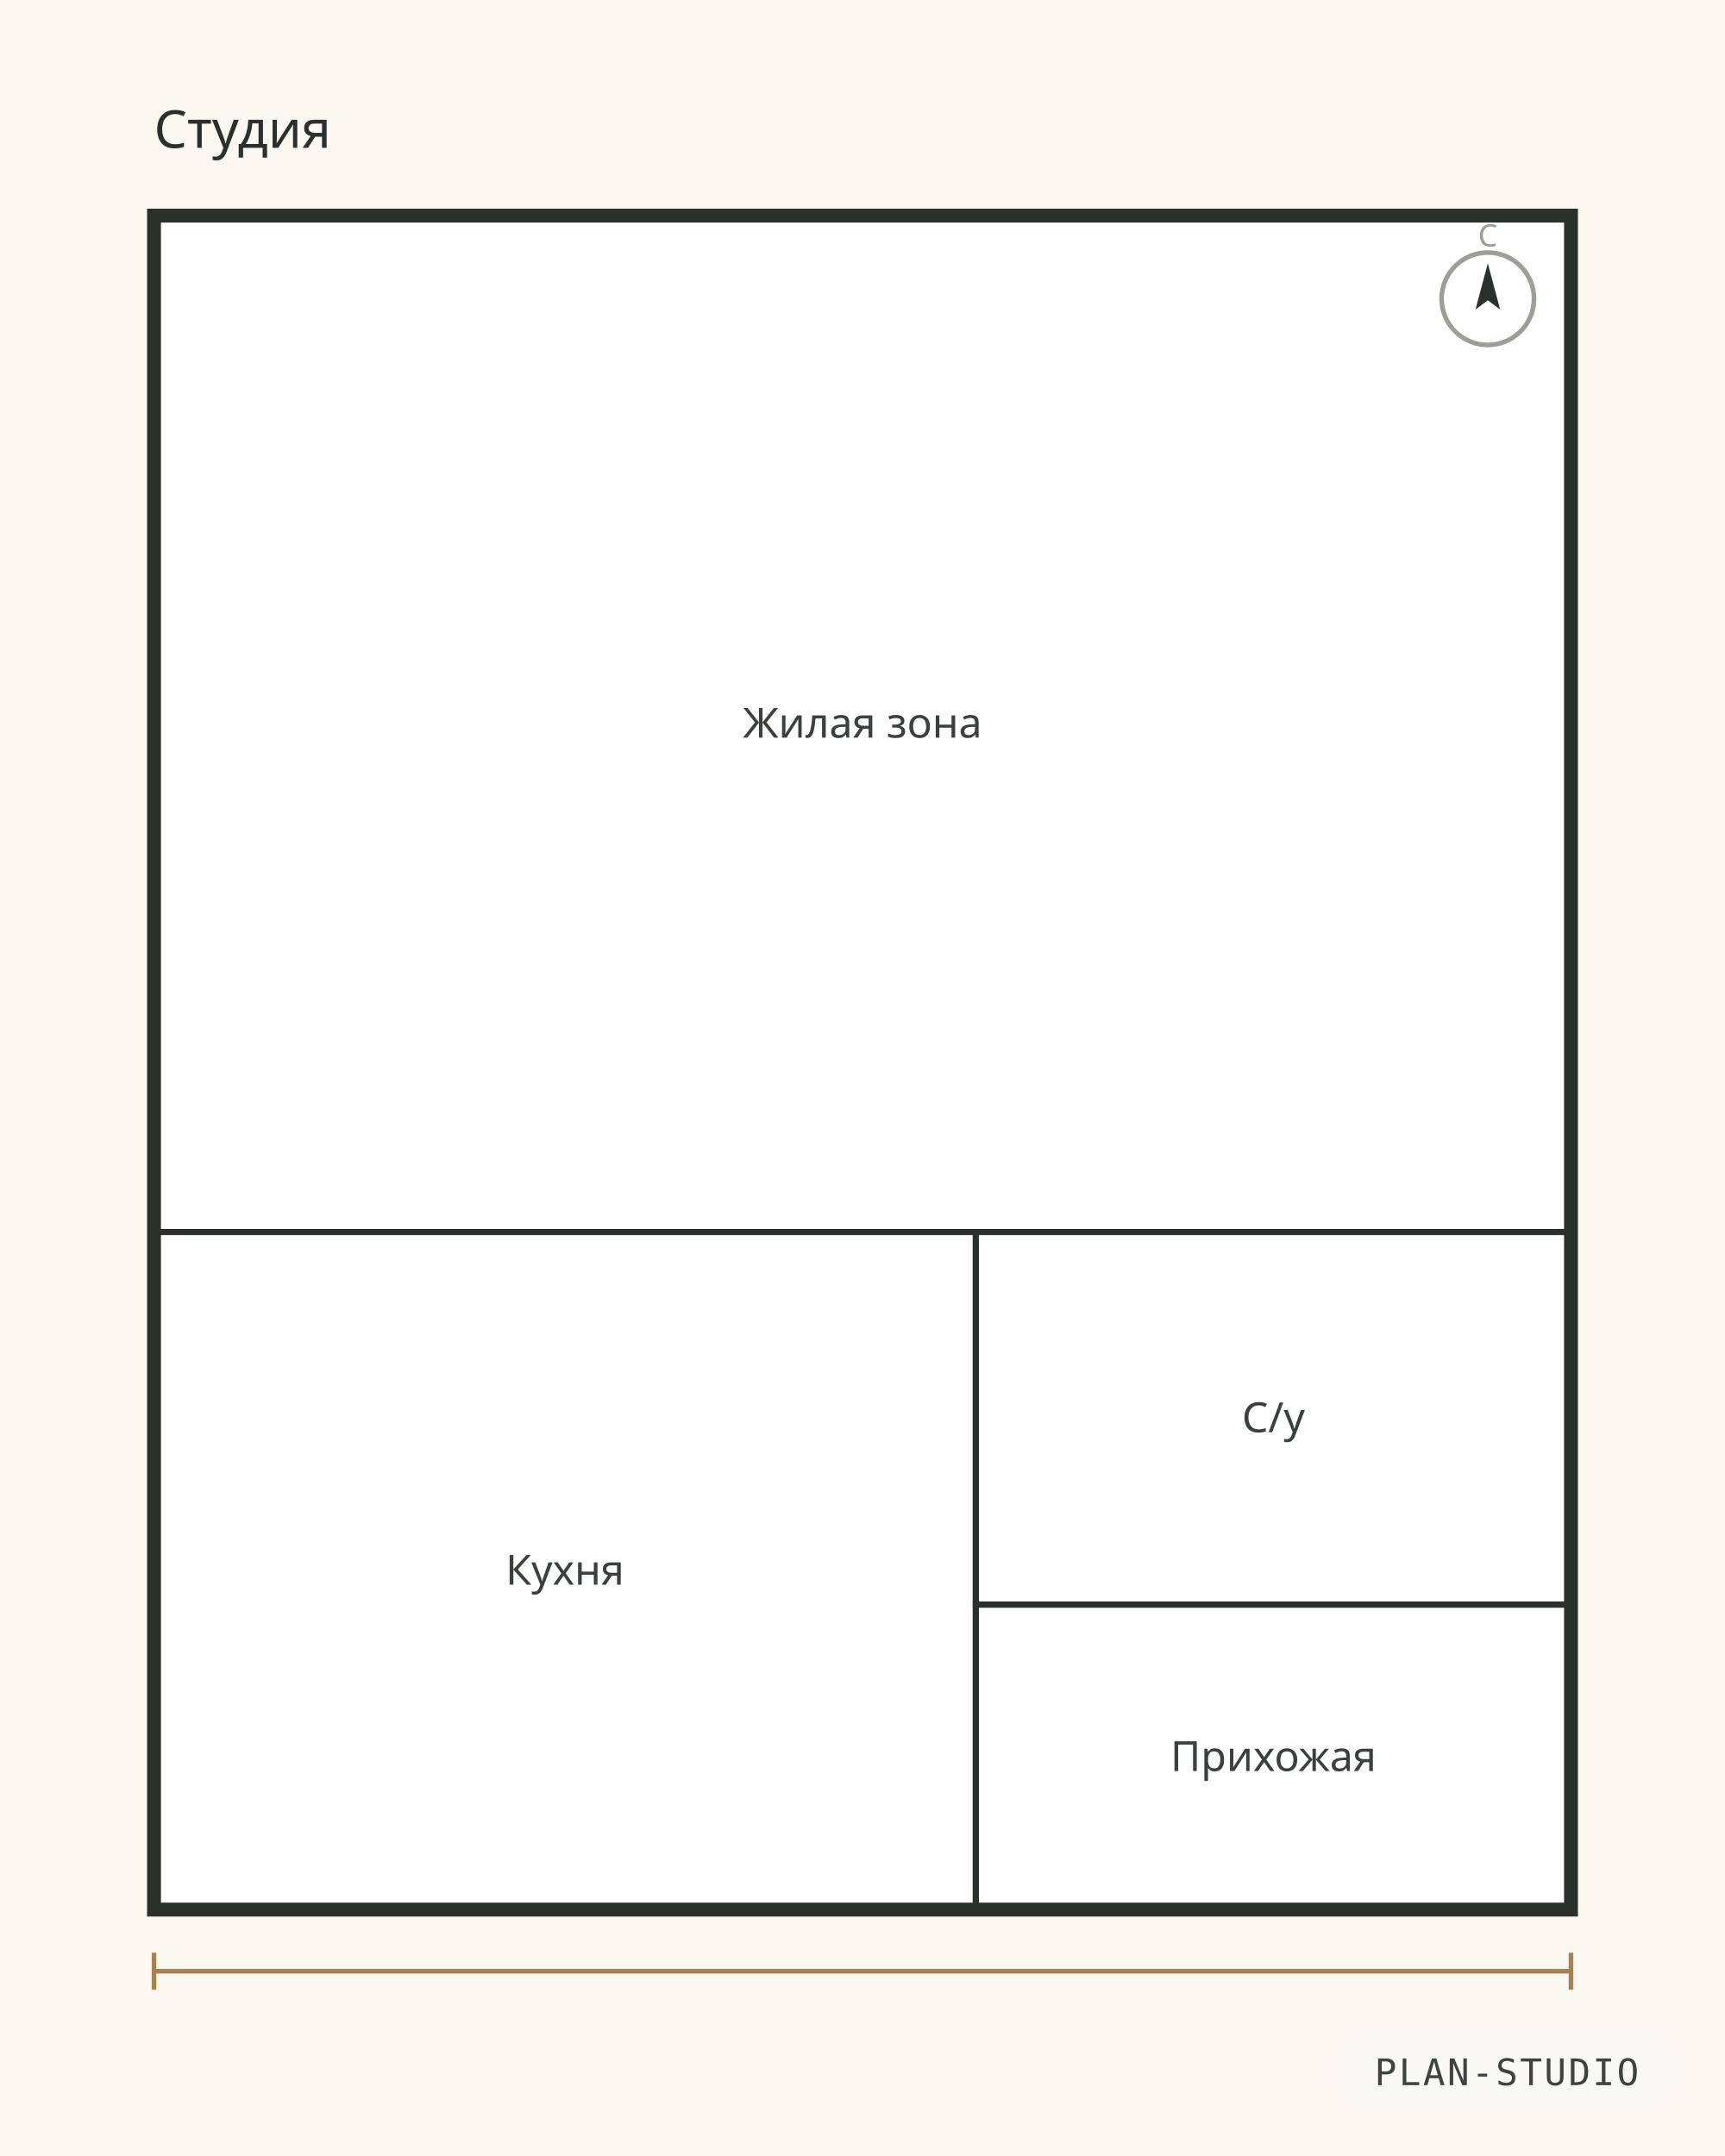
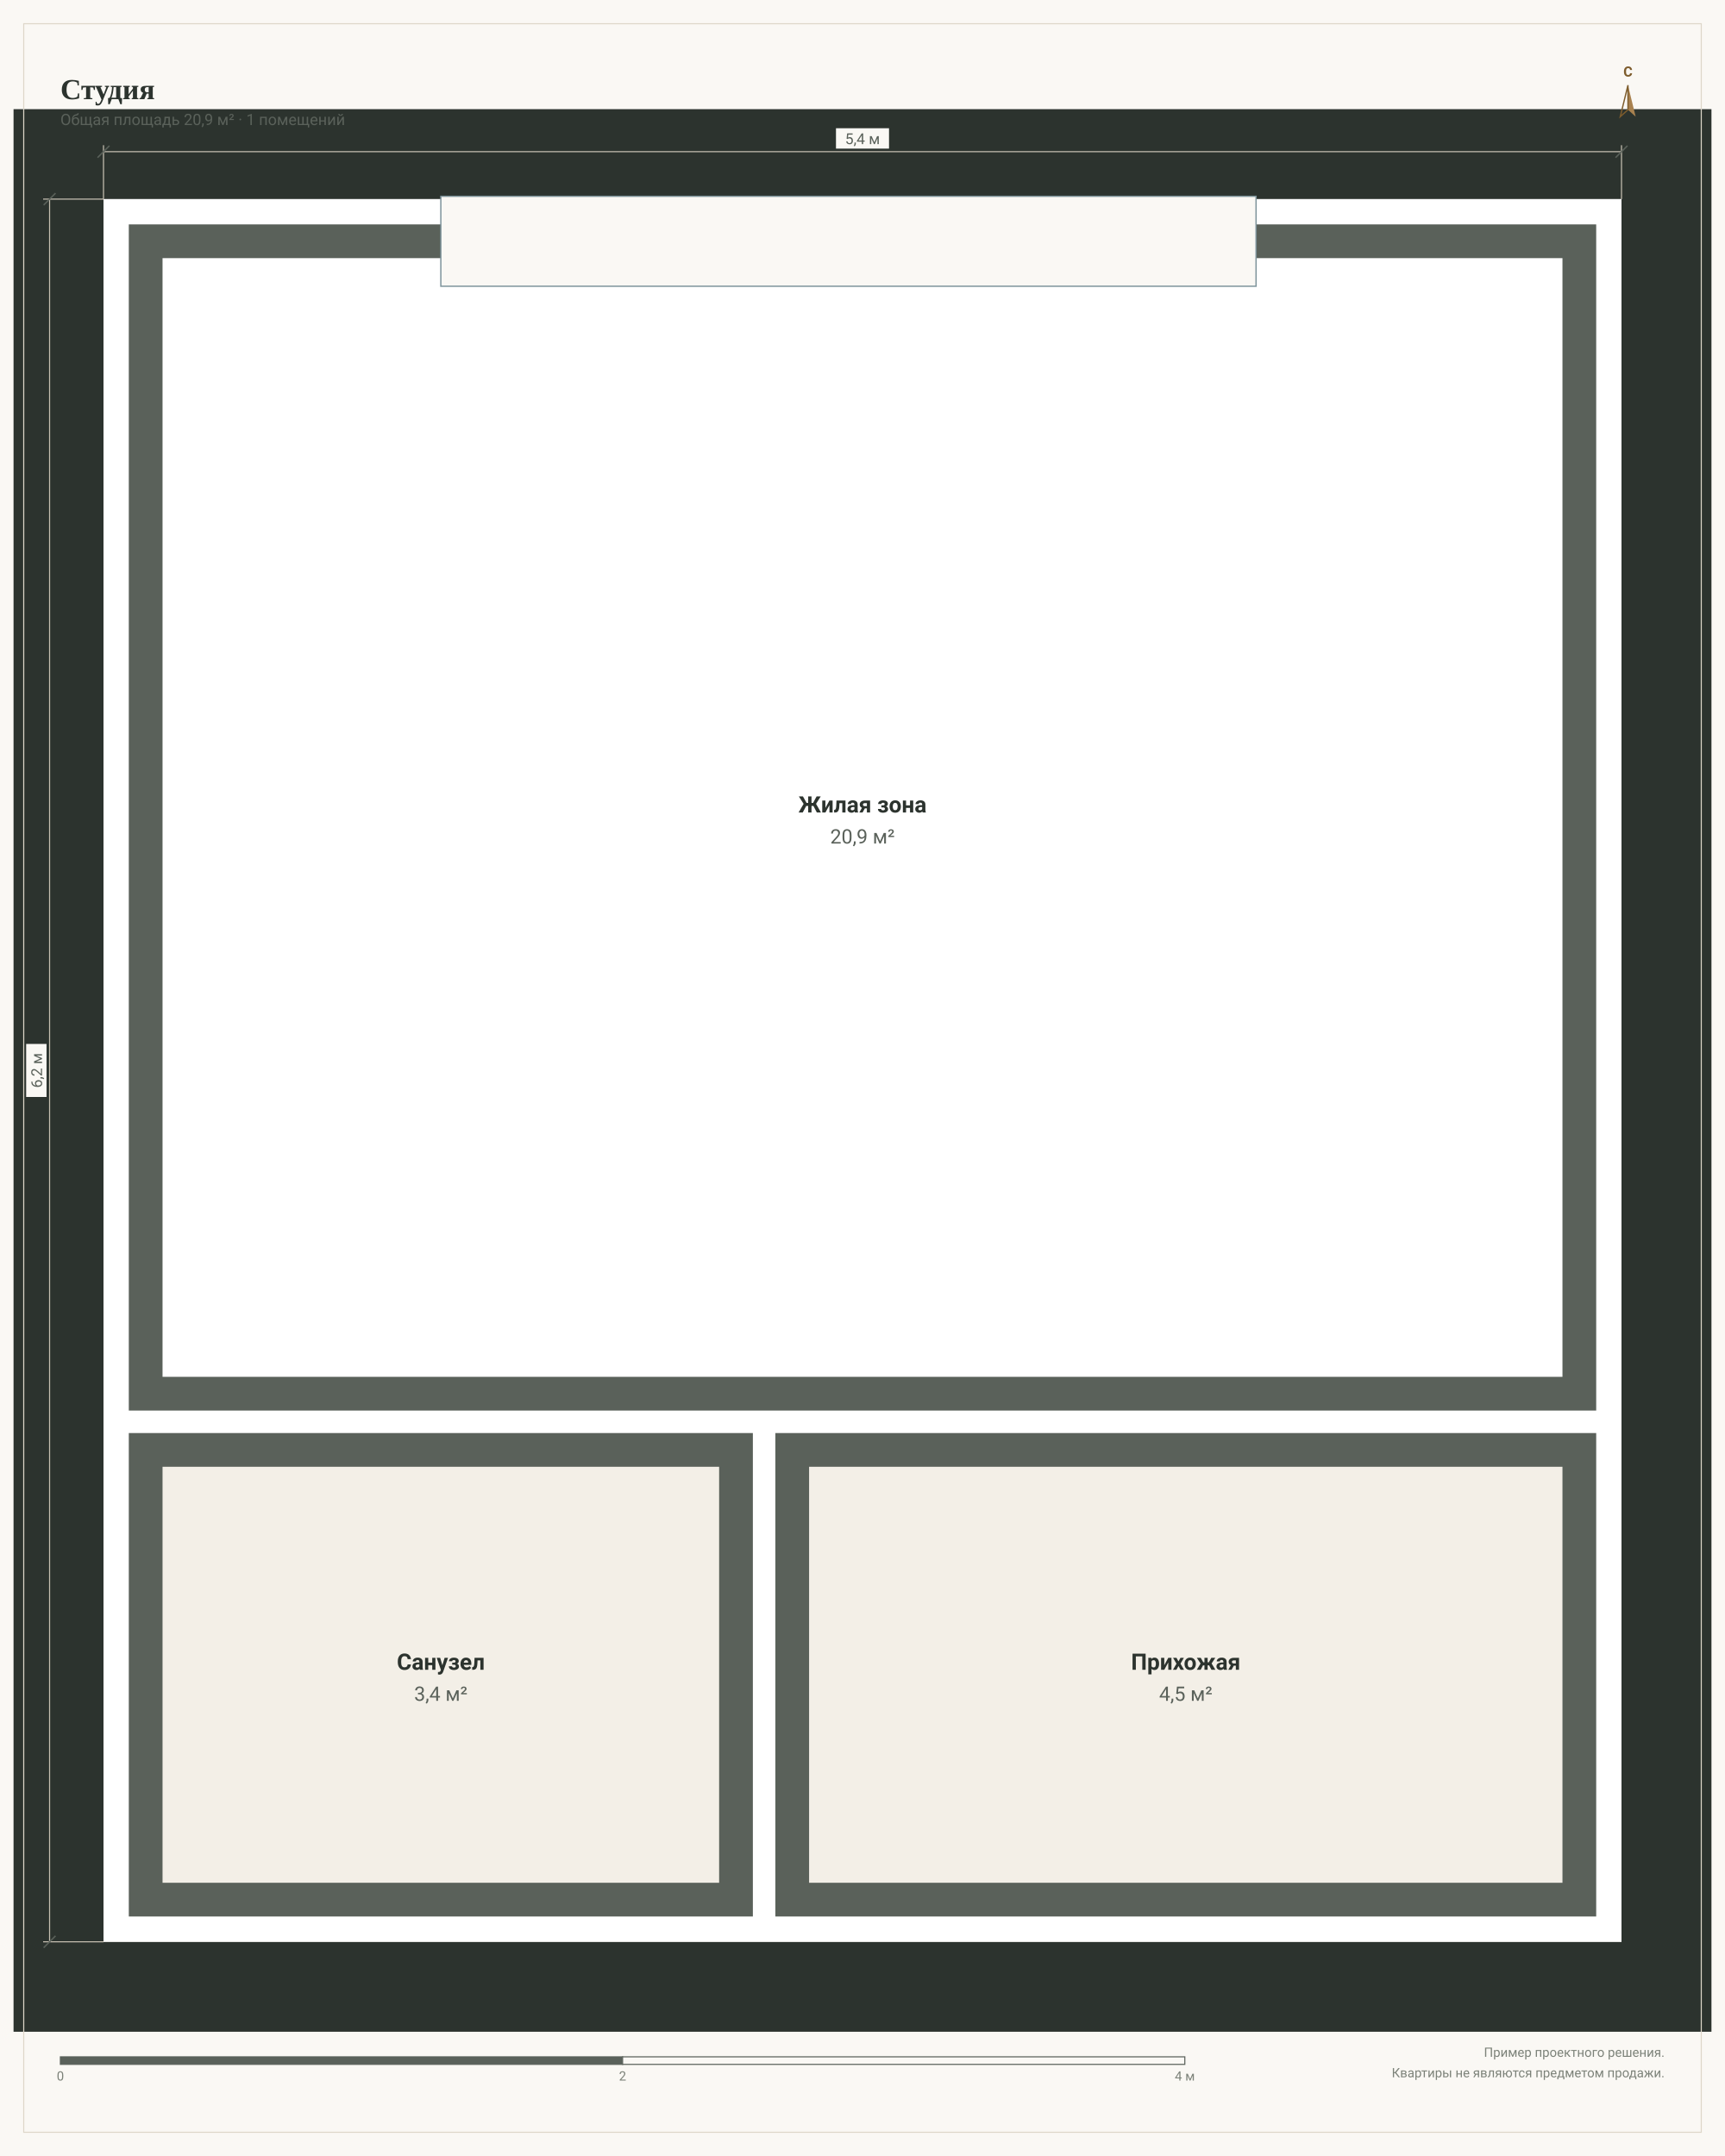
- <svg xmlns="http://www.w3.org/2000/svg" viewBox="0 0 1120 1400" width="1120" height="1400" role="img" aria-label="Схема планировки: Студия" preserveAspectRatio="xMidYMid slice">
-   <rect width="1120" height="1400" fill="#FBF8F2" />
-   <text x="100" y="96" font-family="'Segoe UI', system-ui, sans-serif" font-size="34" fill="#2A302C">Студия</text>
-   <rect x="100" y="140" width="920" height="1100" fill="#F2EDE3" />
-   <rect x="100.0" y="140.0" width="920.0" height="660.0" fill="#FFFFFF" stroke="#2A302C" stroke-width="4" />
-   <text x="560.0" y="479.0" text-anchor="middle" font-family="'Segoe UI', system-ui, sans-serif" font-size="27" fill="#3A403B">Жилая зона</text>
-   <rect x="100.0" y="800.0" width="533.6" height="440.0" fill="#FFFFFF" stroke="#2A302C" stroke-width="4" />
-   <text x="366.8" y="1029.0" text-anchor="middle" font-family="'Segoe UI', system-ui, sans-serif" font-size="27" fill="#3A403B">Кухня</text>
-   <rect x="633.6" y="800.0" width="386.4" height="242.0" fill="#FFFFFF" stroke="#2A302C" stroke-width="4" />
-   <text x="826.8" y="930.0" text-anchor="middle" font-family="'Segoe UI', system-ui, sans-serif" font-size="27" fill="#3A403B">С/у</text>
-   <rect x="633.6" y="1042.0" width="386.4" height="198.0" fill="#FFFFFF" stroke="#2A302C" stroke-width="4" />
-   <text x="826.8" y="1150.0" text-anchor="middle" font-family="'Segoe UI', system-ui, sans-serif" font-size="27" fill="#3A403B">Прихожая</text>
-   <rect x="100" y="140" width="920" height="1100" fill="none" stroke="#2A302C" stroke-width="9" />
-   <g stroke="#A8814F" stroke-width="3">
-     <line x1="100" y1="1280" x2="1020" y2="1280" />
-     <line x1="100" y1="1268" x2="100" y2="1292" />
-     <line x1="1020" y1="1268" x2="1020" y2="1292" />
+ <svg xmlns="http://www.w3.org/2000/svg" viewBox="0 0 1600 2000" width="1600" height="2000" role="img" aria-label="Пример планировки: Студия" font-family="'TT Commons Pro',-apple-system,BlinkMacSystemFont,'Segoe UI',Roboto,'Helvetica Neue',Arial,sans-serif">
+   <defs>
+     <pattern id="h-build" patternUnits="userSpaceOnUse" width="9" height="9" patternTransform="rotate(45)">
+       <line x1="0" y1="0" x2="0" y2="9" stroke="#a8814f" stroke-width="1.1" opacity=".5" />
+     </pattern>
+     <pattern id="h-sold" patternUnits="userSpaceOnUse" width="7" height="7" patternTransform="rotate(45)">
+       <line x1="0" y1="0" x2="0" y2="7" stroke="#7c8279" stroke-width="1" opacity=".45" />
+     </pattern>
+     <pattern id="h-forest" patternUnits="userSpaceOnUse" width="14" height="14">
+       <circle cx="4" cy="4" r="1.5" fill="#9fb188" opacity=".55" />
+       <circle cx="11" cy="10" r="1.1" fill="#9fb188" opacity=".4" />
+     </pattern>
+     <pattern id="h-water" patternUnits="userSpaceOnUse" width="26" height="12">
+       <path d="M0 6q6.5 -3 13 0t13 0" fill="none" stroke="#7d939b" stroke-width="1" opacity=".35" />
+     </pattern>
+   </defs>
+   <rect width="1600" height="2000" fill="#faf8f4" />
+   <path d="M12.563 101.267 h1574.874 v1783.467 h-1574.874 Z M96 184.704 v1616.593 h1408 v-1616.593 Z" fill="#2c332e" fill-rule="evenodd" />
+   <rect x="96" y="184.704" width="1408" height="1616.593" fill="#ffffff" />
+   <rect x="135.111" y="223.815" width="1329.778" height="1069.037" fill="#ffffff" stroke="#5a615a" stroke-width="31.289" />
+   <text x="800" y="753.713" font-size="21" fill="#2c332e" text-anchor="middle" font-weight="600">Жилая зона</text>
+   <text x="800" y="782.483" font-size="18.48" fill="#5a615a" text-anchor="middle" font-weight="400">20,9 м²</text>
+   <rect x="135.111" y="1345" width="547.556" height="417.185" fill="#f3efe7" stroke="#5a615a" stroke-width="31.289" />
+   <text x="408.889" y="1548.973" font-size="21" fill="#2c332e" text-anchor="middle" font-weight="600">Санузел</text>
+   <text x="408.889" y="1577.743" font-size="18.48" fill="#5a615a" text-anchor="middle" font-weight="400">3,4 м²</text>
+   <rect x="734.815" y="1345" width="730.074" height="417.185" fill="#f3efe7" stroke="#5a615a" stroke-width="31.289" />
+   <text x="1099.852" y="1548.973" font-size="21" fill="#2c332e" text-anchor="middle" font-weight="600">Прихожая</text>
+   <text x="1099.852" y="1577.743" font-size="18.48" fill="#5a615a" text-anchor="middle" font-weight="400">4,5 м²</text>
+   <rect x="408.889" y="182.096" width="756.148" height="83.437" fill="#faf8f4" stroke="#7d939b" stroke-width="1.2" />
+   <line x1="96" y1="184.704" x2="96" y2="134.704" stroke="#c6bfb1" stroke-width="1" />
+   <line x1="1504" y1="184.704" x2="1504" y2="134.704" stroke="#c6bfb1" stroke-width="1" />
+   <line x1="96" y1="140.704" x2="1504" y2="140.704" stroke="#c6bfb1" stroke-width="1" />
+   <line x1="90.5" y1="146.204" x2="101.5" y2="135.204" stroke="#5a615a" stroke-width="1.3" />
+   <line x1="1498.5" y1="146.204" x2="1509.5" y2="135.204" stroke="#5a615a" stroke-width="1.3" />
+   <rect x="775.4" y="118.962" width="49.2" height="18.9" fill="#faf8f4" />
+   <text x="800" y="133.704" font-size="14" fill="#5a615a" text-anchor="middle" font-weight="400">5,4 м</text>
+   <line x1="96" y1="184.704" x2="40" y2="184.704" stroke="#c6bfb1" stroke-width="1" />
+   <line x1="96" y1="1801.296" x2="40" y2="1801.296" stroke="#c6bfb1" stroke-width="1" />
+   <line x1="46" y1="184.704" x2="46" y2="1801.296" stroke="#c6bfb1" stroke-width="1" />
+   <line x1="40.5" y1="190.204" x2="51.5" y2="179.204" stroke="#5a615a" stroke-width="1.3" />
+   <line x1="40.5" y1="1806.796" x2="51.5" y2="1795.796" stroke="#5a615a" stroke-width="1.3" />
+   <g transform="translate(46,993) rotate(-90)">
+     <rect x="-24.6" y="-21.742" width="49.2" height="18.9" fill="#faf8f4" />
+     <text x="0" y="-7" font-size="14" fill="#5a615a" text-anchor="middle" font-weight="400">6,2 м</text>
  </g>
-   <g transform="translate(966 194)">
-     <circle r="30" fill="none" stroke="#9AA096" stroke-width="3" />
-     <path d="M 0 -23 L 8 7 L 0 1 L -8 7 Z" fill="#2A302C" />
-     <text y="-34" text-anchor="middle" font-family="'Segoe UI', system-ui, sans-serif" font-size="20" fill="#9AA096">С</text>
+   <rect x="22" y="22" width="1556" height="1956" fill="none" stroke="#ddd6c9" stroke-width="1" />
+   <text x="56" y="92" font-size="27" fill="#2c332e" text-anchor="start" font-weight="600" font-family="'TT Ramillas','Playfair Display',Georgia,'Times New Roman',serif">Студия</text>
+   <text x="56" y="116" font-size="14.5" fill="#5a615a" text-anchor="start" font-weight="400">Общая площадь 20,9 м² · 1 помещений</text>
+   <g transform="translate(1510,96)">
+     <path d="M0 -17 L7.14 12.24 L0 5.78 Z" fill="#a8814f" />
+     <path d="M0 -17 L-7.14 12.24 L0 5.78 Z" fill="none" stroke="#7d5c2c" stroke-width="1.2" />
+     <text x="0" y="-25" font-size="13" fill="#7d5c2c" text-anchor="middle" font-weight="700" letter-spacing="0.5">С</text>
  </g>
-   <g font-family="ui-monospace, 'Cascadia Mono', Consolas, monospace" opacity="0.9">
-     <rect x="867.3" y="1321.6" width="221.9" height="47.6" rx="23.8" fill="rgba(250,248,244,0.72)" />
-     <text x="978.3" y="1354.0" text-anchor="middle" fill="#2A302C" font-size="23.8" letter-spacing="1.4">PLAN-STUDIO</text>
-   </g>
+   <rect x="56" y="1908" width="521.481" height="7" fill="#5a615a" stroke="#5a615a" stroke-width="1" />
+   <rect x="577.481" y="1908" width="521.481" height="7" fill="#faf8f4" stroke="#5a615a" stroke-width="1" />
+   <text x="56" y="1930" font-size="12" fill="#7c8279" text-anchor="middle" font-weight="400">0</text>
+   <text x="577.481" y="1930" font-size="12" fill="#7c8279" text-anchor="middle" font-weight="400">2</text>
+   <text x="1098.963" y="1930" font-size="12" fill="#7c8279" text-anchor="middle" font-weight="400">4 м</text>
+   <text x="1544" y="1908" font-size="12" fill="#7c8279" text-anchor="end" font-weight="400">Пример проектного решения.</text>
+   <text x="1544" y="1927" font-size="12" fill="#7c8279" text-anchor="end" font-weight="400">Квартиры не являются предметом продажи.</text>
</svg>
